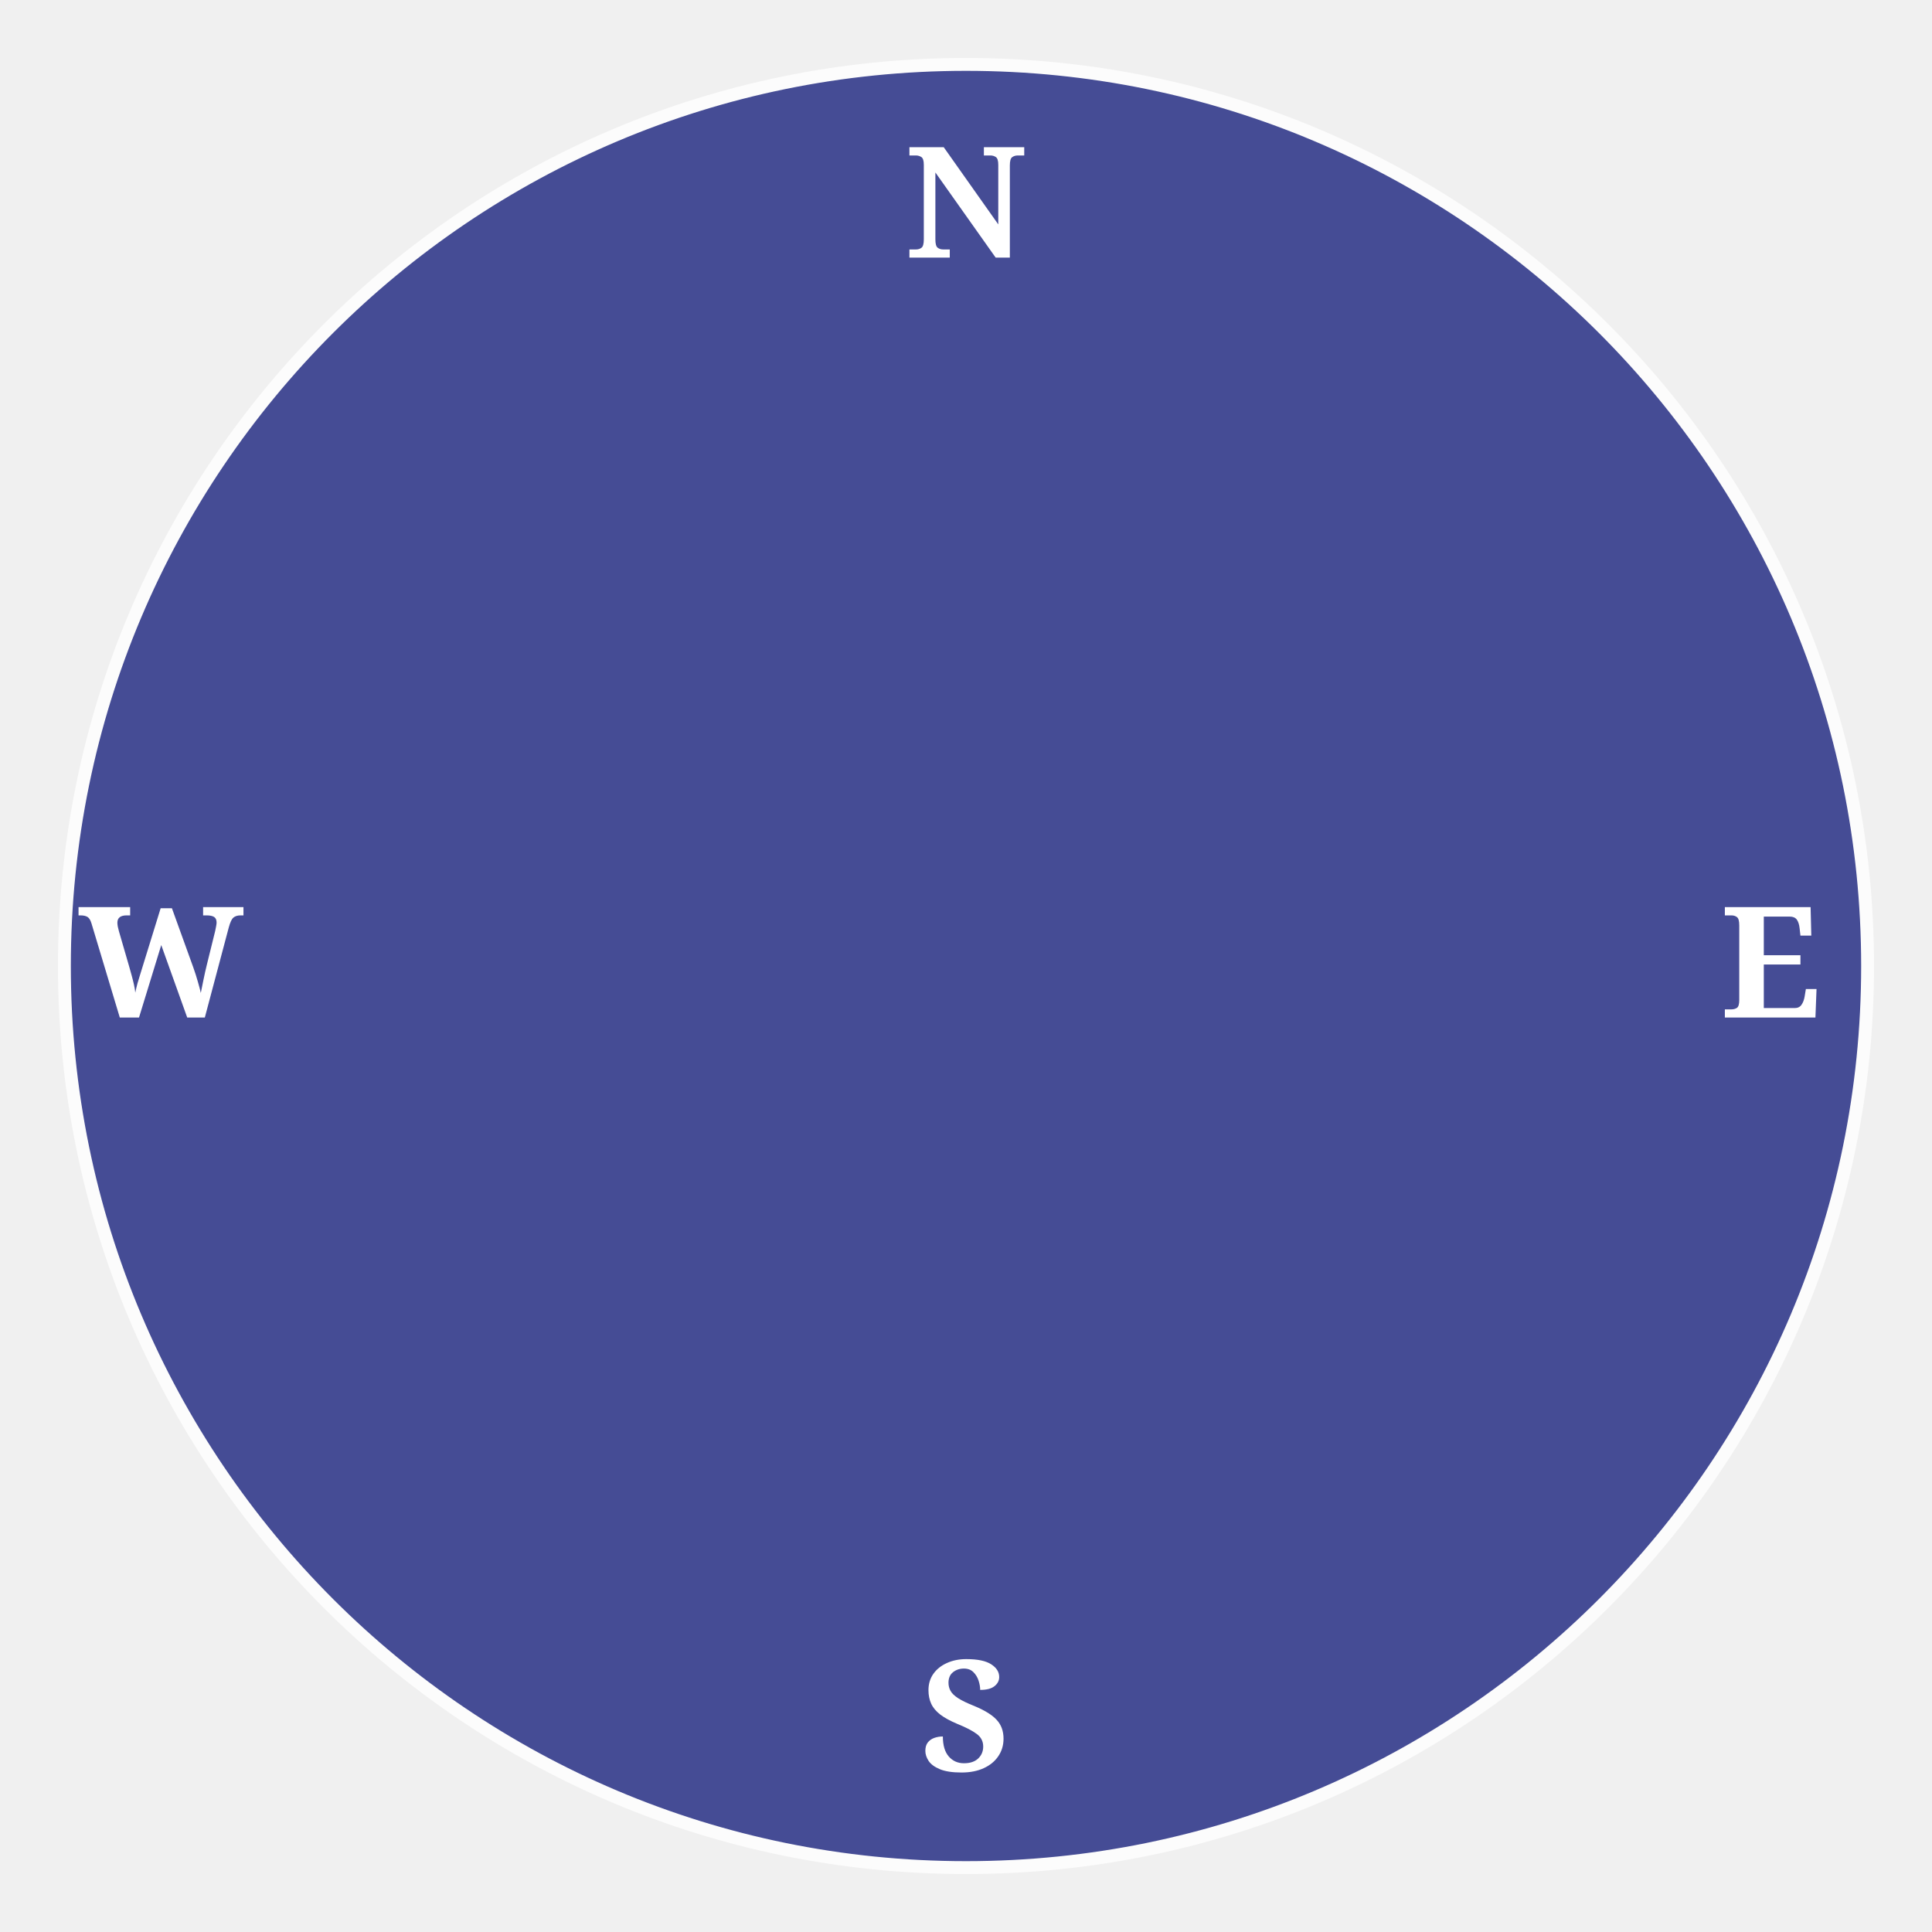
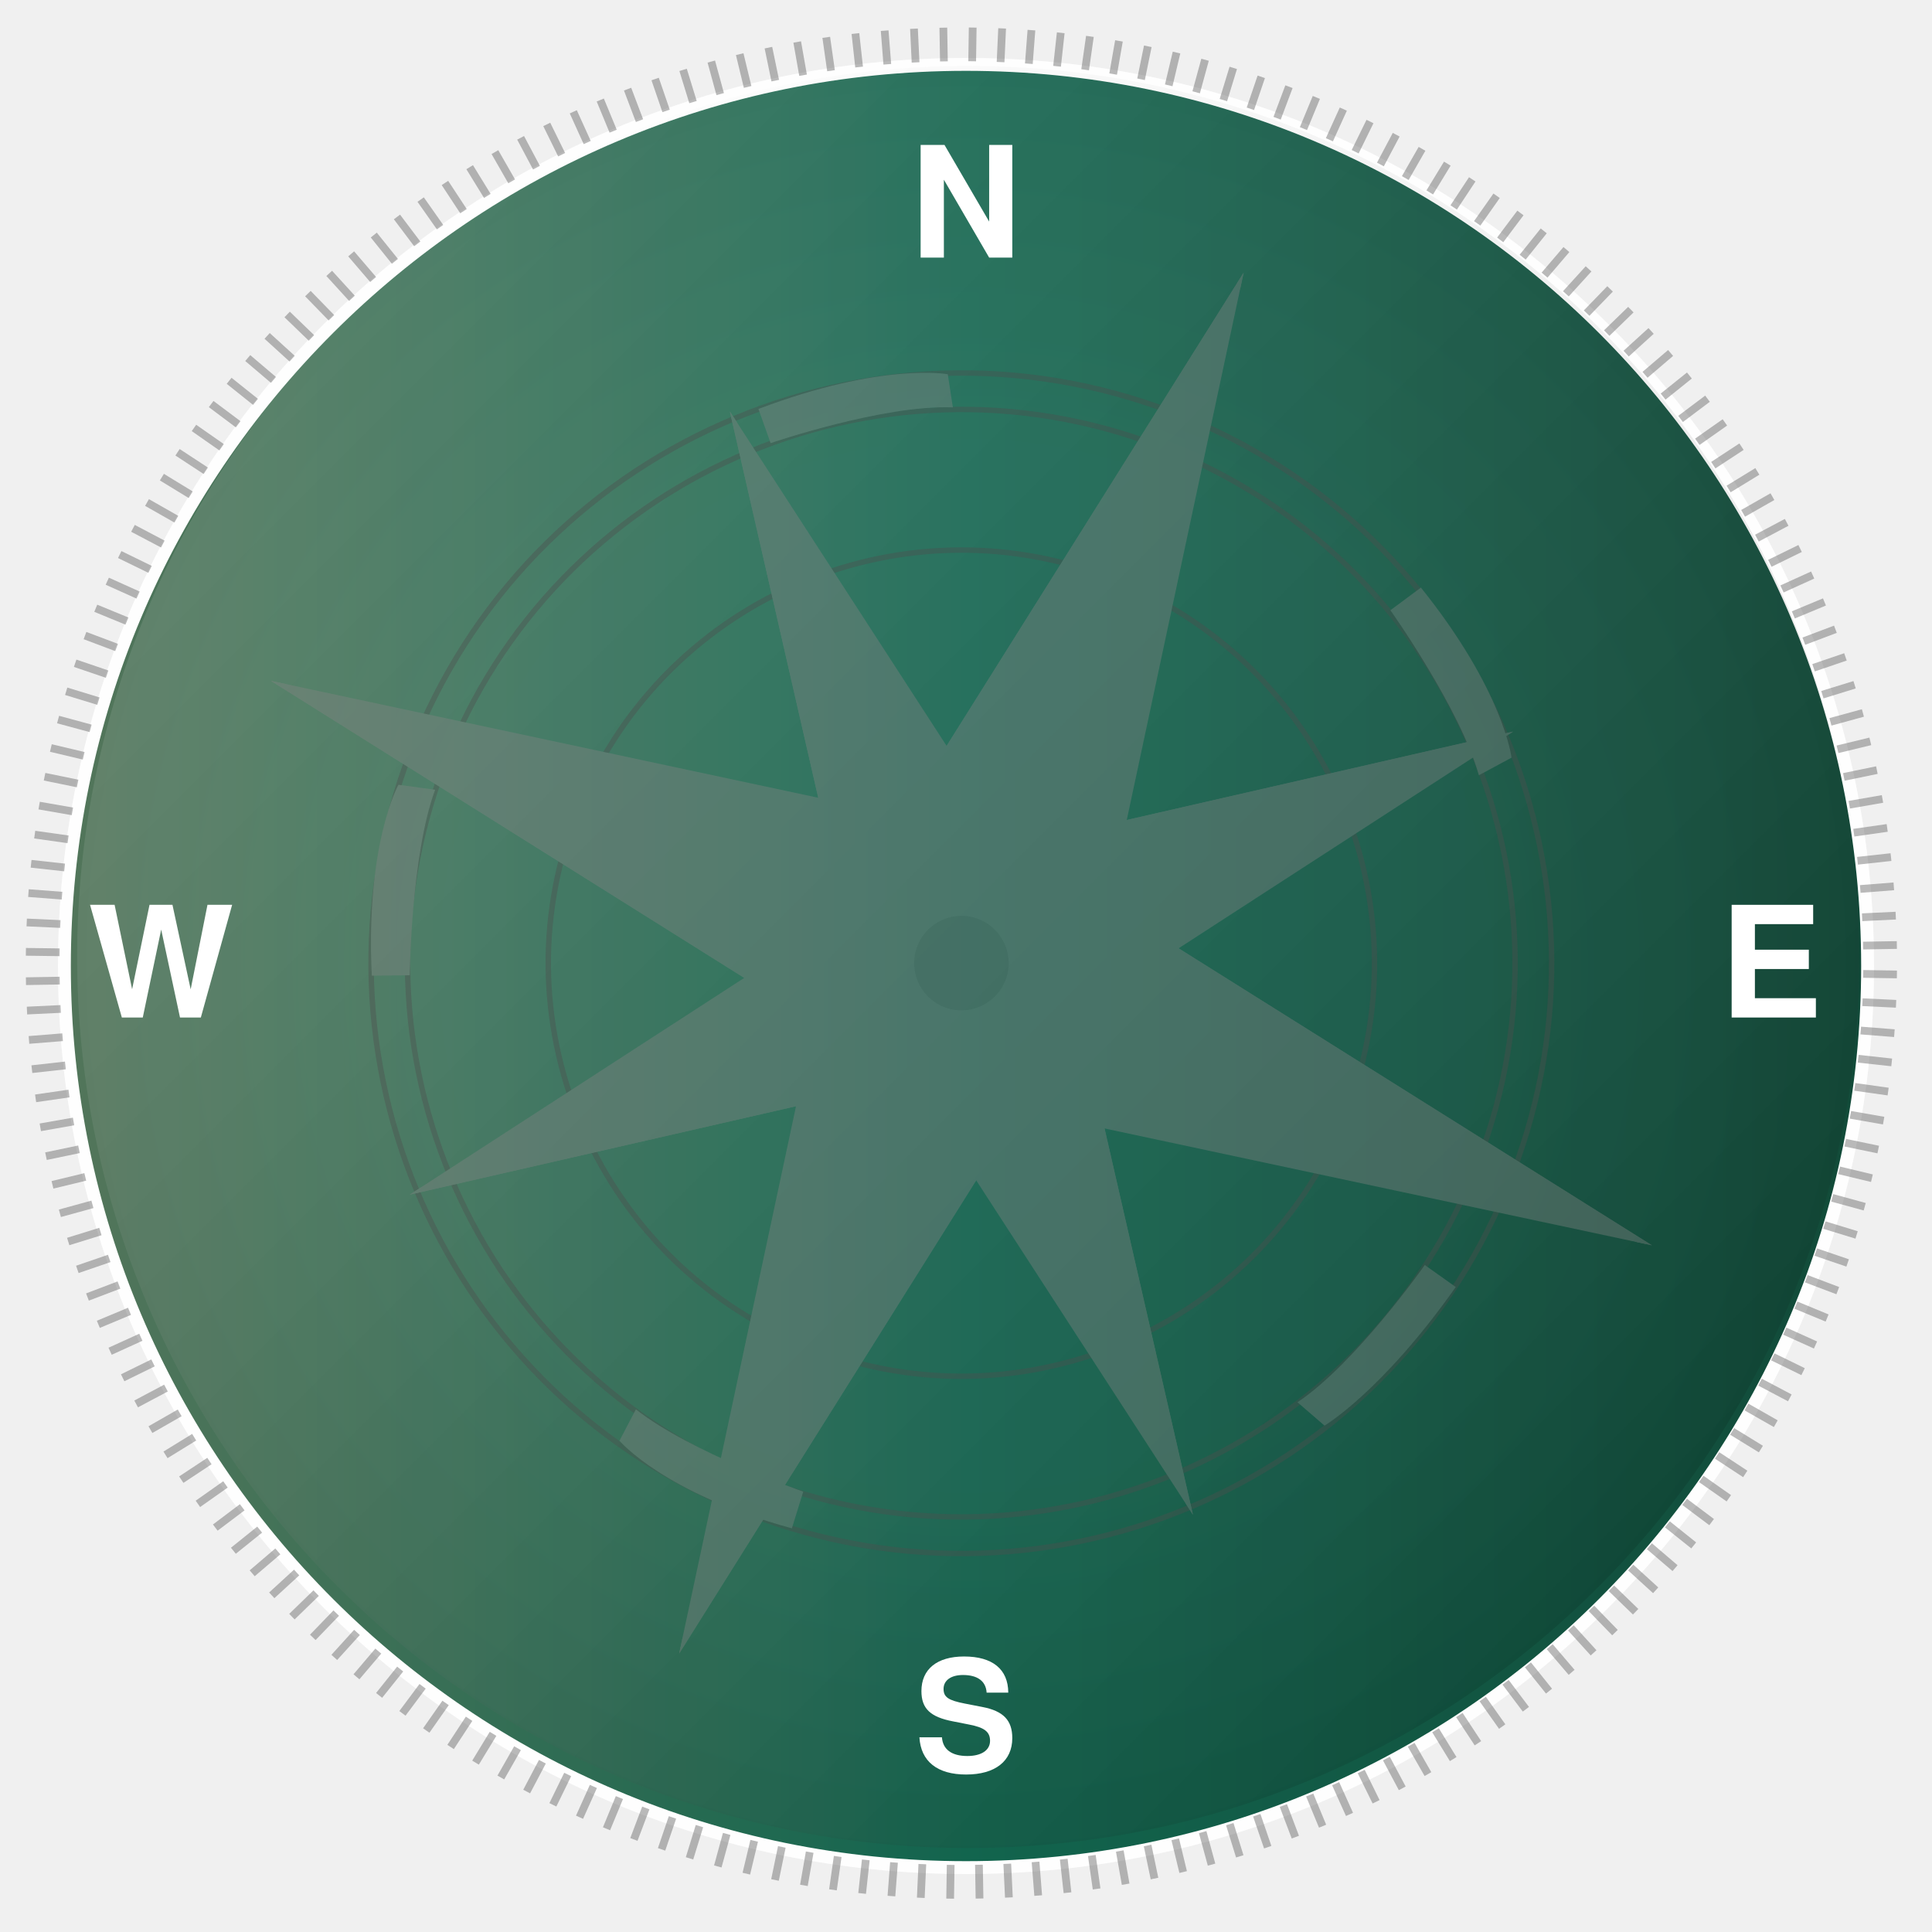
- <svg xmlns="http://www.w3.org/2000/svg" viewBox="0 0 300 300">
-   <circle cx="150" cy="150" r="140" fill="#1A237E" stroke="#FFFFFF" stroke-width="2" opacity="0.8" />
-   <text x="150" y="40" fill="#FFFFFF" font-size="24" font-family="serif" font-weight="bold" text-anchor="middle">N</text>
-   <text x="150" y="275" fill="#FFFFFF" font-size="24" font-family="serif" font-weight="bold" text-anchor="middle">S</text>
-   <text x="275" y="158" fill="#FFFFFF" font-size="24" font-family="serif" font-weight="bold" text-anchor="middle">E</text>
-   <text x="25" y="158" fill="#FFFFFF" font-size="24" font-family="serif" font-weight="bold" text-anchor="middle">W</text>
+ <svg xmlns="http://www.w3.org/2000/svg" id="Layer_1" version="1.1" viewBox="0 0 300 300">
+   <defs>
+     <style>
+       .st0 {
+         fill: url(#linear-gradient1);
+       }
+       .st2 {
+         fill: #fff;
+         font-family: Helvetica-Bold, Helvetica;
+         font-size: 24px;
+         font-weight: 700;
+       }
+ 
+       .st3 {
+         fill: url(#linear-gradient);
+         opacity: .11;
+       }
+ 
+       .st8, .st5 {
+         fill: #848484;
+       }
+ 
+       .st9 {
+         stroke-width: 1.2px;
+       }
+ 
+       .st9, .st10 {
+         fill: none;
+         stroke: #4c4c4c;
+         stroke-miterlimit: 10;
+       }
+ 
+       .st10 {
+         stroke-width: .84px;
+       }
+ 
+       .st4 {
+         fill: url(#linear-gradient2);
+       }
+       .st11 {
+         opacity: .39;
+       }
+ 
+       .st6 {
+         fill: url(#Foliage_11);
+         opacity: .91;
+       }
+ 
+       .st6, .st7 {
+         stroke: #fff;
+         stroke-width: 2px;
+       }
+ 
+       .st7 {
+         fill: url(#radial-gradient);
+         opacity: .17;
+       }
+     </style>
+     <linearGradient id="Foliage_11" data-name="Foliage 11" x1="10" y1="152" x2="290" y2="152" gradientTransform="translate(0 302) scale(1 -1)" gradientUnits="userSpaceOnUse">
+       <stop offset=".02" stop-color="#52835f" />
+       <stop offset=".5" stop-color="#006d4f" />
+       <stop offset="1" stop-color="#004a33" />
+     </linearGradient>
+     <radialGradient id="radial-gradient" cx="150" cy="152" fx="150" fy="152" r="140" gradientTransform="translate(0 302) scale(1 -1)" gradientUnits="userSpaceOnUse">
+       <stop offset=".58" stop-color="#2b2c2d" />
+       <stop offset="1" stop-color="#000" />
+     </radialGradient>
+     <linearGradient id="linear-gradient" x1="644.78" y1="757" x2="921.5" y2="757" gradientTransform="translate(-938.7 130.12) rotate(45) scale(1 -1)" gradientUnits="userSpaceOnUse">
+       <stop offset="0" stop-color="#fff" />
+       <stop offset="1" stop-color="#000" />
+     </linearGradient>
+     <linearGradient id="linear-gradient1" x1="672.64" y1="498.08" x2="687.8" y2="498.08" gradientTransform="translate(-548.09 400.32) rotate(22.45) scale(1 -1)" gradientUnits="userSpaceOnUse">
+       <stop offset="0" stop-color="#737373" />
+       <stop offset=".58" stop-color="#e3e3e3" />
+       <stop offset=".78" stop-color="#c5c5c5" />
+       <stop offset="1" stop-color="#a8a8a8" />
+     </linearGradient>
+     <linearGradient id="linear-gradient2" x1="674.14" y1="498.08" x2="686.3" y2="498.08" gradientTransform="translate(-548.09 400.32) rotate(22.45) scale(1 -1)" gradientUnits="userSpaceOnUse">
+       <stop offset="0" stop-color="#737373" />
+       <stop offset=".58" stop-color="#e3e3e3" />
+       <stop offset=".78" stop-color="#c5c5c5" />
+       <stop offset="1" stop-color="#a8a8a8" />
+     </linearGradient>
+   </defs>
+   <g class="st1">
+     <g id="Layer_11" data-name="Layer_1">
+       <circle class="st6" cx="150" cy="150" r="140" />
+       <circle class="st7" cx="150" cy="150" r="140" />
+       <circle class="st3" cx="150.34" cy="148.6" r="138.36" />
+       <g class="st1">
+         <text class="st2" transform="translate(141.33 40)">
+           <tspan x="0" y="0">N</tspan>
+         </text>
+       </g>
+       <g class="st1">
+         <text class="st2" transform="translate(142 275)">
+           <tspan x="0" y="0">S</tspan>
+         </text>
+       </g>
+       <g class="st1">
+         <text class="st2" transform="translate(267 158)">
+           <tspan x="0" y="0">E</tspan>
+         </text>
+       </g>
+       <g class="st1">
+         <text class="st2" transform="translate(13.67 158)">
+           <tspan x="0" y="0">W</tspan>
+         </text>
+       </g>
+       <g class="st11">
+         <g>
+           <path class="st10" d="M233.97,184.56c-19.32,46.77-72.9,69.03-119.68,49.7-46.78-19.32-69.03-72.91-49.7-119.68,19.32-46.77,72.91-69.02,119.68-49.7,46.77,19.32,69.03,72.91,49.7,119.68h0Z" />
+           <path class="st10" d="M228.73,182.39c-18.13,43.88-68.4,64.75-112.28,46.63-43.88-18.13-64.75-68.4-46.63-112.28,18.13-43.88,68.4-64.75,112.28-46.63,43.88,18.13,64.75,68.39,46.63,112.27h0Z" />
+           <path class="st8" d="M220.64,91.24l-4.74,3.52s10.81,15.21,13.74,25.62l5.07-2.73s-1.2-10.36-14.07-26.41h0Z" />
+           <path class="st8" d="M117.77,63.5l1.89,5.31s17.48-5.98,28.3-5.55l-.79-5.15s-10.15-1.89-29.4,5.39Z" />
+           <path class="st8" d="M57.72,151.5l5.91-.06s.19-18.66,3.94-28.81l-5.7-.77s-5.12,9.09-4.14,29.64h0Z" />
+           <path class="st8" d="M122.96,237.32l1.77-5.7s-17.5-6.08-25.99-12.78l-2.55,4.88s6.91,8.18,26.77,13.6h0Z" />
+           <path class="st8" d="M226.05,199.85l-4.81-3.42s-10.77,15.31-19.77,21.31l4.2,3.63s8.89-5.24,20.38-21.52Z" />
+         </g>
+         <g>
+           <line class="st9" x1="204.4" y1="15.13" x2="202.4" y2="19.97" />
+           <line class="st9" x1="200.15" y1="13.46" x2="198.31" y2="18.36" />
+           <line class="st9" x1="195.85" y1="11.93" x2="194.16" y2="16.89" />
+           <line class="st9" x1="191.5" y1="10.54" x2="189.97" y2="15.54" />
+           <line class="st9" x1="187.12" y1="9.28" x2="185.74" y2="14.33" />
+           <line class="st9" x1="182.69" y1="8.16" x2="181.48" y2="13.25" />
+           <line class="st9" x1="178.23" y1="7.19" x2="177.18" y2="12.31" />
+           <line class="st9" x1="173.75" y1="6.35" x2="172.85" y2="11.5" />
+           <line class="st9" x1="169.24" y1="5.65" x2="168.5" y2="10.83" />
+           <line class="st9" x1="164.71" y1="5.09" x2="164.14" y2="10.29" />
+           <line class="st9" x1="160.16" y1="4.68" x2="159.76" y2="9.89" />
+           <line class="st9" x1="155.61" y1="4.41" x2="155.37" y2="9.64" />
+           <line class="st9" x1="151.04" y1="4.28" x2="150.96" y2="9.51" />
+           <line class="st9" x1="146.48" y1="4.3" x2="146.57" y2="9.53" />
+           <line class="st9" x1="141.92" y1="4.46" x2="142.17" y2="9.69" />
+           <line class="st9" x1="137.37" y1="4.76" x2="137.78" y2="9.98" />
+           <line class="st9" x1="132.83" y1="5.21" x2="133.4" y2="10.41" />
+           <line class="st9" x1="128.3" y1="5.8" x2="129.04" y2="10.98" />
+           <line class="st9" x1="123.79" y1="6.52" x2="124.7" y2="11.68" />
+           <line class="st9" x1="119.32" y1="7.4" x2="120.38" y2="12.52" />
+           <line class="st9" x1="114.86" y1="8.41" x2="116.09" y2="13.5" />
+           <line class="st9" x1="110.45" y1="9.56" x2="111.83" y2="14.61" />
+           <line class="st9" x1="106.07" y1="10.85" x2="107.61" y2="15.85" />
+           <line class="st9" x1="101.73" y1="12.27" x2="103.43" y2="17.22" />
+           <line class="st9" x1="97.45" y1="13.84" x2="99.3" y2="18.73" />
+           <line class="st9" x1="93.21" y1="15.53" x2="95.21" y2="20.37" />
+           <line class="st9" x1="89.02" y1="17.36" x2="91.18" y2="22.13" />
+           <line class="st9" x1="84.9" y1="19.32" x2="87.21" y2="24.02" />
+           <line class="st9" x1="80.84" y1="21.4" x2="83.3" y2="26.03" />
+           <line class="st9" x1="76.85" y1="23.62" x2="79.45" y2="28.16" />
+           <line class="st9" x1="72.93" y1="25.96" x2="75.67" y2="30.42" />
+           <line class="st9" x1="69.09" y1="28.41" x2="71.97" y2="32.79" />
+           <line class="st9" x1="65.32" y1="30.99" x2="68.33" y2="35.27" />
+           <line class="st9" x1="61.64" y1="33.69" x2="64.79" y2="37.87" />
+           <line class="st9" x1="58.04" y1="36.5" x2="61.32" y2="40.58" />
+           <line class="st9" x1="54.53" y1="39.42" x2="57.94" y2="43.4" />
+           <line class="st9" x1="51.12" y1="42.45" x2="54.65" y2="46.32" />
+           <line class="st9" x1="47.81" y1="45.59" x2="51.46" y2="49.34" />
+           <line class="st9" x1="44.59" y1="48.83" x2="48.36" y2="52.47" />
+           <line class="st9" x1="41.48" y1="52.16" x2="45.36" y2="55.69" />
+           <line class="st9" x1="38.47" y1="55.6" x2="42.46" y2="58.99" />
+           <line class="st9" x1="35.58" y1="59.13" x2="39.67" y2="62.4" />
+           <line class="st9" x1="32.79" y1="62.74" x2="36.98" y2="65.88" />
+           <line class="st9" x1="30.12" y1="66.45" x2="34.41" y2="69.45" />
+           <line class="st9" x1="27.57" y1="70.23" x2="31.95" y2="73.1" />
+           <line class="st9" x1="25.14" y1="74.09" x2="29.61" y2="76.82" />
+           <line class="st9" x1="22.83" y1="78.03" x2="27.38" y2="80.62" />
+           <line class="st9" x1="20.65" y1="82.04" x2="25.28" y2="84.48" />
+           <line class="st9" x1="18.59" y1="86.11" x2="23.3" y2="88.41" />
+           <line class="st9" x1="16.66" y1="90.25" x2="21.44" y2="92.4" />
+           <line class="st9" x1="14.87" y1="94.45" x2="19.71" y2="96.44" />
+           <line class="st9" x1="13.2" y1="98.69" x2="18.1" y2="100.54" />
+           <line class="st9" x1="11.67" y1="102.99" x2="16.63" y2="104.68" />
+           <line class="st9" x1="10.28" y1="107.34" x2="15.28" y2="108.87" />
+           <line class="st9" x1="9.02" y1="111.73" x2="14.07" y2="113.1" />
+           <line class="st9" x1="7.9" y1="116.15" x2="12.99" y2="117.36" />
+           <line class="st9" x1="6.92" y1="120.61" x2="12.05" y2="121.66" />
+           <line class="st9" x1="6.08" y1="125.09" x2="11.24" y2="125.99" />
+           <line class="st9" x1="5.39" y1="129.6" x2="10.57" y2="130.33" />
+           <line class="st9" x1="4.83" y1="134.13" x2="10.03" y2="134.7" />
+           <line class="st9" x1="4.42" y1="138.68" x2="9.63" y2="139.08" />
+           <line class="st9" x1="4.15" y1="143.24" x2="9.37" y2="143.48" />
+           <line class="st9" x1="4.02" y1="147.8" x2="9.25" y2="147.87" />
+           <line class="st9" x1="4.03" y1="152.36" x2="9.27" y2="152.27" />
+           <line class="st9" x1="4.19" y1="156.92" x2="9.42" y2="156.67" />
+           <line class="st9" x1="4.5" y1="161.48" x2="9.72" y2="161.06" />
+           <line class="st9" x1="4.95" y1="166.02" x2="10.15" y2="165.44" />
+           <line class="st9" x1="5.53" y1="170.55" x2="10.71" y2="169.8" />
+           <line class="st9" x1="6.26" y1="175.05" x2="11.42" y2="174.14" />
+           <line class="st9" x1="7.14" y1="179.53" x2="12.26" y2="178.46" />
+           <line class="st9" x1="8.15" y1="183.98" x2="13.24" y2="182.75" />
+           <line class="st9" x1="9.3" y1="188.4" x2="14.35" y2="187.01" />
+           <line class="st9" x1="10.59" y1="192.78" x2="15.59" y2="191.23" />
+           <line class="st9" x1="12.01" y1="197.11" x2="16.96" y2="195.41" />
+           <line class="st9" x1="13.58" y1="201.4" x2="18.47" y2="199.54" />
+           <line class="st9" x1="15.27" y1="205.64" x2="20.11" y2="203.62" />
+           <line class="st9" x1="17.1" y1="209.82" x2="21.87" y2="207.65" />
+           <line class="st9" x1="19.05" y1="213.94" x2="23.76" y2="211.63" />
+           <line class="st9" x1="21.14" y1="218" x2="25.77" y2="215.54" />
+           <line class="st9" x1="23.36" y1="221.99" x2="27.9" y2="219.39" />
+           <line class="st9" x1="25.7" y1="225.91" x2="30.15" y2="223.17" />
+           <line class="st9" x1="28.15" y1="229.76" x2="32.52" y2="226.87" />
+           <line class="st9" x1="30.73" y1="233.52" x2="35.01" y2="230.5" />
+           <line class="st9" x1="33.43" y1="237.2" x2="37.61" y2="234.05" />
+           <line class="st9" x1="36.24" y1="240.8" x2="40.32" y2="237.52" />
+           <line class="st9" x1="39.16" y1="244.3" x2="43.14" y2="240.9" />
+           <line class="st9" x1="42.2" y1="247.72" x2="46.06" y2="244.18" />
+           <line class="st9" x1="45.33" y1="251.03" x2="49.09" y2="247.38" />
+           <line class="st9" x1="48.57" y1="254.25" x2="52.21" y2="250.48" />
+           <line class="st9" x1="51.91" y1="257.36" x2="55.43" y2="253.48" />
+           <line class="st9" x1="55.35" y1="260.37" x2="58.74" y2="256.38" />
+           <line class="st9" x1="58.87" y1="263.26" x2="62.14" y2="259.17" />
+           <line class="st9" x1="62.49" y1="266.05" x2="65.62" y2="261.85" />
+           <line class="st9" x1="66.19" y1="268.71" x2="69.19" y2="264.43" />
+           <line class="st9" x1="69.97" y1="271.27" x2="72.84" y2="266.89" />
+           <line class="st9" x1="73.84" y1="273.7" x2="76.56" y2="269.23" />
+           <line class="st9" x1="77.77" y1="276.01" x2="80.36" y2="271.46" />
+           <line class="st9" x1="81.78" y1="278.19" x2="84.22" y2="273.56" />
+           <line class="st9" x1="85.85" y1="280.25" x2="88.15" y2="275.54" />
+           <line class="st9" x1="89.99" y1="282.18" x2="92.14" y2="277.4" />
+           <line class="st9" x1="94.18" y1="283.97" x2="96.18" y2="279.13" />
+           <line class="st9" x1="98.43" y1="285.63" x2="100.28" y2="280.74" />
+           <line class="st9" x1="102.73" y1="287.17" x2="104.42" y2="282.21" />
+           <line class="st9" x1="107.07" y1="288.56" x2="108.61" y2="283.56" />
+           <line class="st9" x1="111.46" y1="289.82" x2="112.84" y2="284.77" />
+           <line class="st9" x1="115.89" y1="290.94" x2="117.11" y2="285.84" />
+           <line class="st9" x1="120.34" y1="291.92" x2="121.4" y2="286.79" />
+           <line class="st9" x1="124.83" y1="292.76" x2="125.73" y2="287.6" />
+           <line class="st9" x1="129.34" y1="293.45" x2="130.08" y2="288.27" />
+           <line class="st9" x1="133.87" y1="294.01" x2="134.44" y2="288.8" />
+           <line class="st9" x1="138.42" y1="294.42" x2="138.82" y2="289.2" />
+           <line class="st9" x1="142.98" y1="294.69" x2="143.22" y2="289.46" />
+           <line class="st9" x1="147.54" y1="294.82" x2="147.62" y2="289.58" />
+           <line class="st9" x1="152.1" y1="294.8" x2="152.01" y2="289.56" />
+           <line class="st9" x1="156.66" y1="294.64" x2="156.41" y2="289.41" />
+           <line class="st9" x1="161.21" y1="294.34" x2="160.8" y2="289.12" />
+           <line class="st9" x1="165.76" y1="293.9" x2="165.18" y2="288.69" />
+           <line class="st9" x1="170.28" y1="293.31" x2="169.54" y2="288.12" />
+           <line class="st9" x1="174.79" y1="292.58" x2="173.88" y2="287.42" />
+           <line class="st9" x1="179.27" y1="291.7" x2="178.2" y2="286.57" />
+           <line class="st9" x1="183.72" y1="290.69" x2="182.49" y2="285.6" />
+           <line class="st9" x1="188.13" y1="289.54" x2="186.75" y2="284.49" />
+           <line class="st9" x1="192.51" y1="288.25" x2="190.96" y2="283.25" />
+           <line class="st9" x1="196.85" y1="286.83" x2="195.15" y2="281.87" />
+           <line class="st9" x1="201.14" y1="285.27" x2="199.28" y2="280.36" />
+           <line class="st9" x1="205.37" y1="283.57" x2="203.37" y2="278.73" />
+           <line class="st9" x1="209.55" y1="281.74" x2="207.4" y2="276.97" />
+           <line class="st9" x1="213.68" y1="279.78" x2="211.37" y2="275.08" />
+           <line class="st9" x1="217.74" y1="277.69" x2="215.28" y2="273.07" />
+           <line class="st9" x1="221.73" y1="275.48" x2="219.13" y2="270.93" />
+           <line class="st9" x1="225.65" y1="273.15" x2="222.91" y2="268.68" />
+           <line class="st9" x1="229.49" y1="270.69" x2="226.61" y2="266.31" />
+           <line class="st9" x1="233.26" y1="268.1" x2="230.24" y2="263.83" />
+           <line class="st9" x1="236.94" y1="265.41" x2="233.79" y2="261.23" />
+           <line class="st9" x1="240.53" y1="262.6" x2="237.26" y2="258.52" />
+           <line class="st9" x1="244.04" y1="259.68" x2="240.64" y2="255.7" />
+           <line class="st9" x1="247.45" y1="256.65" x2="243.93" y2="252.78" />
+           <line class="st9" x1="250.77" y1="253.51" x2="247.12" y2="249.75" />
+           <line class="st9" x1="253.98" y1="250.27" x2="250.22" y2="246.63" />
+           <line class="st9" x1="257.09" y1="246.94" x2="253.22" y2="243.41" />
+           <line class="st9" x1="260.1" y1="243.5" x2="256.12" y2="240.1" />
+           <line class="st9" x1="263" y1="239.97" x2="258.91" y2="236.7" />
+           <line class="st9" x1="265.78" y1="236.35" x2="261.59" y2="233.21" />
+           <line class="st9" x1="268.45" y1="232.65" x2="264.17" y2="229.65" />
+           <line class="st9" x1="271" y1="228.87" x2="266.63" y2="226" />
+           <line class="st9" x1="273.43" y1="225.01" x2="268.97" y2="222.27" />
+           <line class="st9" x1="275.74" y1="221.07" x2="271.19" y2="218.48" />
+           <line class="st9" x1="277.92" y1="217.06" x2="273.3" y2="214.62" />
+           <line class="st9" x1="279.98" y1="212.99" x2="275.28" y2="210.69" />
+           <line class="st9" x1="281.91" y1="208.85" x2="277.14" y2="206.7" />
+           <line class="st9" x1="283.71" y1="204.66" x2="278.87" y2="202.66" />
+           <line class="st9" x1="285.37" y1="200.41" x2="280.48" y2="198.56" />
+           <line class="st9" x1="286.9" y1="196.11" x2="281.95" y2="194.42" />
+           <line class="st9" x1="288.29" y1="191.76" x2="283.29" y2="190.23" />
+           <line class="st9" x1="289.55" y1="187.38" x2="284.51" y2="186" />
+           <line class="st9" x1="290.67" y1="182.95" x2="285.58" y2="181.73" />
+           <line class="st9" x1="291.65" y1="178.5" x2="286.53" y2="177.44" />
+           <line class="st9" x1="292.49" y1="174.01" x2="287.34" y2="173.11" />
+           <line class="st9" x1="293.19" y1="169.5" x2="288.01" y2="168.77" />
+           <line class="st9" x1="293.74" y1="164.97" x2="288.54" y2="164.4" />
+           <line class="st9" x1="294.16" y1="160.43" x2="288.94" y2="160.02" />
+           <line class="st9" x1="294.42" y1="155.87" x2="289.2" y2="155.62" />
+           <line class="st9" x1="294.55" y1="151.31" x2="289.32" y2="151.23" />
+           <line class="st9" x1="294.54" y1="146.74" x2="289.3" y2="146.83" />
+           <line class="st9" x1="294.37" y1="142.18" x2="289.15" y2="142.43" />
+           <line class="st9" x1="294.07" y1="137.63" x2="288.86" y2="138.04" />
+           <line class="st9" x1="293.63" y1="133.09" x2="288.43" y2="133.66" />
+           <line class="st9" x1="293.04" y1="128.56" x2="287.86" y2="129.3" />
+           <line class="st9" x1="292.31" y1="124.06" x2="287.15" y2="124.96" />
+           <line class="st9" x1="291.44" y1="119.58" x2="286.31" y2="120.64" />
+           <line class="st9" x1="290.42" y1="115.12" x2="285.33" y2="116.35" />
+           <line class="st9" x1="289.27" y1="110.71" x2="284.23" y2="112.09" />
+           <line class="st9" x1="287.98" y1="106.33" x2="282.98" y2="107.87" />
+           <line class="st9" x1="286.56" y1="102" x2="281.61" y2="103.69" />
+           <line class="st9" x1="285" y1="97.71" x2="280.1" y2="99.56" />
+           <line class="st9" x1="283.3" y1="93.47" x2="278.47" y2="95.48" />
+           <line class="st9" x1="281.47" y1="89.29" x2="276.71" y2="91.45" />
+           <line class="st9" x1="279.52" y1="85.17" x2="274.82" y2="87.47" />
+           <line class="st9" x1="277.43" y1="81.11" x2="272.81" y2="83.56" />
+           <line class="st9" x1="275.22" y1="77.12" x2="270.67" y2="79.71" />
+           <line class="st9" x1="272.88" y1="73.2" x2="268.42" y2="75.93" />
+           <line class="st9" x1="270.42" y1="69.36" x2="266.04" y2="72.23" />
+           <line class="st9" x1="267.84" y1="65.59" x2="263.56" y2="68.6" />
+           <line class="st9" x1="265.14" y1="61.91" x2="260.96" y2="65.05" />
+           <line class="st9" x1="262.33" y1="58.31" x2="258.25" y2="61.58" />
+           <line class="st9" x1="259.41" y1="54.81" x2="255.44" y2="58.2" />
+           <line class="st9" x1="256.38" y1="51.39" x2="252.51" y2="54.91" />
+           <line class="st9" x1="253.24" y1="48.08" x2="249.49" y2="51.72" />
+           <line class="st9" x1="250.01" y1="44.86" x2="246.37" y2="48.62" />
+           <line class="st9" x1="246.67" y1="41.75" x2="243.15" y2="45.62" />
+           <line class="st9" x1="243.23" y1="38.75" x2="239.84" y2="42.72" />
+           <line class="st9" x1="239.71" y1="35.85" x2="236.44" y2="39.93" />
+           <line class="st9" x1="236.09" y1="33.07" x2="232.95" y2="37.25" />
+           <line class="st9" x1="232.39" y1="30.4" x2="229.38" y2="34.68" />
+           <line class="st9" x1="228.61" y1="27.85" x2="225.73" y2="32.21" />
+           <line class="st9" x1="224.74" y1="25.41" x2="222.01" y2="29.88" />
+           <line class="st9" x1="220.81" y1="23.11" x2="218.21" y2="27.65" />
+           <line class="st9" x1="216.8" y1="20.92" x2="214.35" y2="25.54" />
+           <line class="st9" x1="212.73" y1="18.87" x2="210.43" y2="23.56" />
+           <line class="st9" x1="208.59" y1="16.94" x2="206.43" y2="21.7" />
+         </g>
+         <path class="st10" d="M208.56,174.04c-13.52,32.74-51.03,48.31-83.76,34.79-32.74-13.52-48.31-51.02-34.79-83.76,13.52-32.73,51.02-48.31,83.76-34.78,32.74,13.52,48.31,51.02,34.79,83.76h0Z" />
+         <g>
+           <g>
+             <g>
+               <polygon class="st8" points="193.11 42.34 139.54 127.69 172.02 141.11 193.11 42.34" />
+               <polygon class="st5" points="192.61 44.7 193.11 42.34 139.54 127.69 155.58 134.32 192.61 44.7" />
+             </g>
+             <g>
+               <polygon class="st8" points="42.08 105.73 127.43 159.29 140.84 126.82 42.08 105.73" />
+               <polygon class="st5" points="44.43 106.23 42.08 105.73 127.43 159.29 134.05 143.26 44.43 106.23" />
+             </g>
+             <g>
+               <polygon class="st8" points="105.46 256.76 159.03 171.41 126.55 157.99 105.46 256.76" />
+               <polygon class="st5" points="105.97 254.41 105.46 256.76 159.03 171.41 142.99 164.79 105.97 254.41" />
+             </g>
+             <g>
+               <polygon class="st8" points="256.5 193.37 171.15 139.81 157.73 172.28 256.5 193.37" />
+               <polygon class="st5" points="254.14 192.87 256.5 193.37 171.15 139.81 164.52 155.84 254.14 192.87" />
+             </g>
+           </g>
+           <g>
+             <g>
+               <polygon class="st8" points="234.95 113.6 156.16 131.63 166.97 157.65 234.95 113.6" />
+               <polygon class="st5" points="233.33 114.65 234.95 113.6 156.16 131.63 161.5 144.48 233.33 114.65" />
+             </g>
+             <g>
+               <polygon class="st8" points="113.33 63.89 131.36 142.68 157.39 131.87 113.33 63.89" />
+               <polygon class="st5" points="114.39 65.51 113.33 63.89 131.36 142.68 144.21 137.34 114.39 65.51" />
+             </g>
+             <g>
+               <polygon class="st8" points="63.63 185.5 142.41 167.47 131.61 141.45 63.63 185.5" />
+               <polygon class="st5" points="65.25 184.45 63.63 185.5 142.41 167.47 137.08 154.62 65.25 184.45" />
+             </g>
+             <g>
+               <polygon class="st8" points="185.24 235.21 167.21 156.42 141.18 167.23 185.24 235.21" />
+               <polygon class="st5" points="184.19 233.59 185.24 235.21 167.21 156.42 154.36 161.76 184.19 233.59" />
+             </g>
+           </g>
+           <path class="st8" d="M170.73,158.41c-4.89,11.84-18.46,17.48-30.31,12.59-11.85-4.9-17.48-18.46-12.59-30.31s18.46-17.48,30.31-12.59c11.84,4.9,17.48,18.46,12.58,30.31h0Z" />
+           <path class="st5" d="M162.52,155.02c-3.02,7.3-11.39,10.78-18.69,7.76-7.31-3.02-10.78-11.39-7.77-18.7,3.02-7.31,11.39-10.78,18.7-7.76,7.3,3.02,10.78,11.39,7.76,18.7h0Z" />
+         </g>
+         <g>
+           <path class="st0" d="M156.07,152.35c-1.55,3.75-5.84,5.53-9.58,3.98-3.75-1.55-5.53-5.84-3.98-9.58,1.55-3.75,5.84-5.53,9.58-3.98,3.75,1.55,5.53,5.84,3.98,9.59h0Z" />
+           <path class="st4" d="M154.73,151.8c-1.24,3-4.68,4.44-7.69,3.19-3.01-1.24-4.44-4.69-3.2-7.69s4.69-4.44,7.69-3.2c3.01,1.24,4.44,4.69,3.2,7.7Z" />
+         </g>
+       </g>
+     </g>
+   </g>
</svg>
